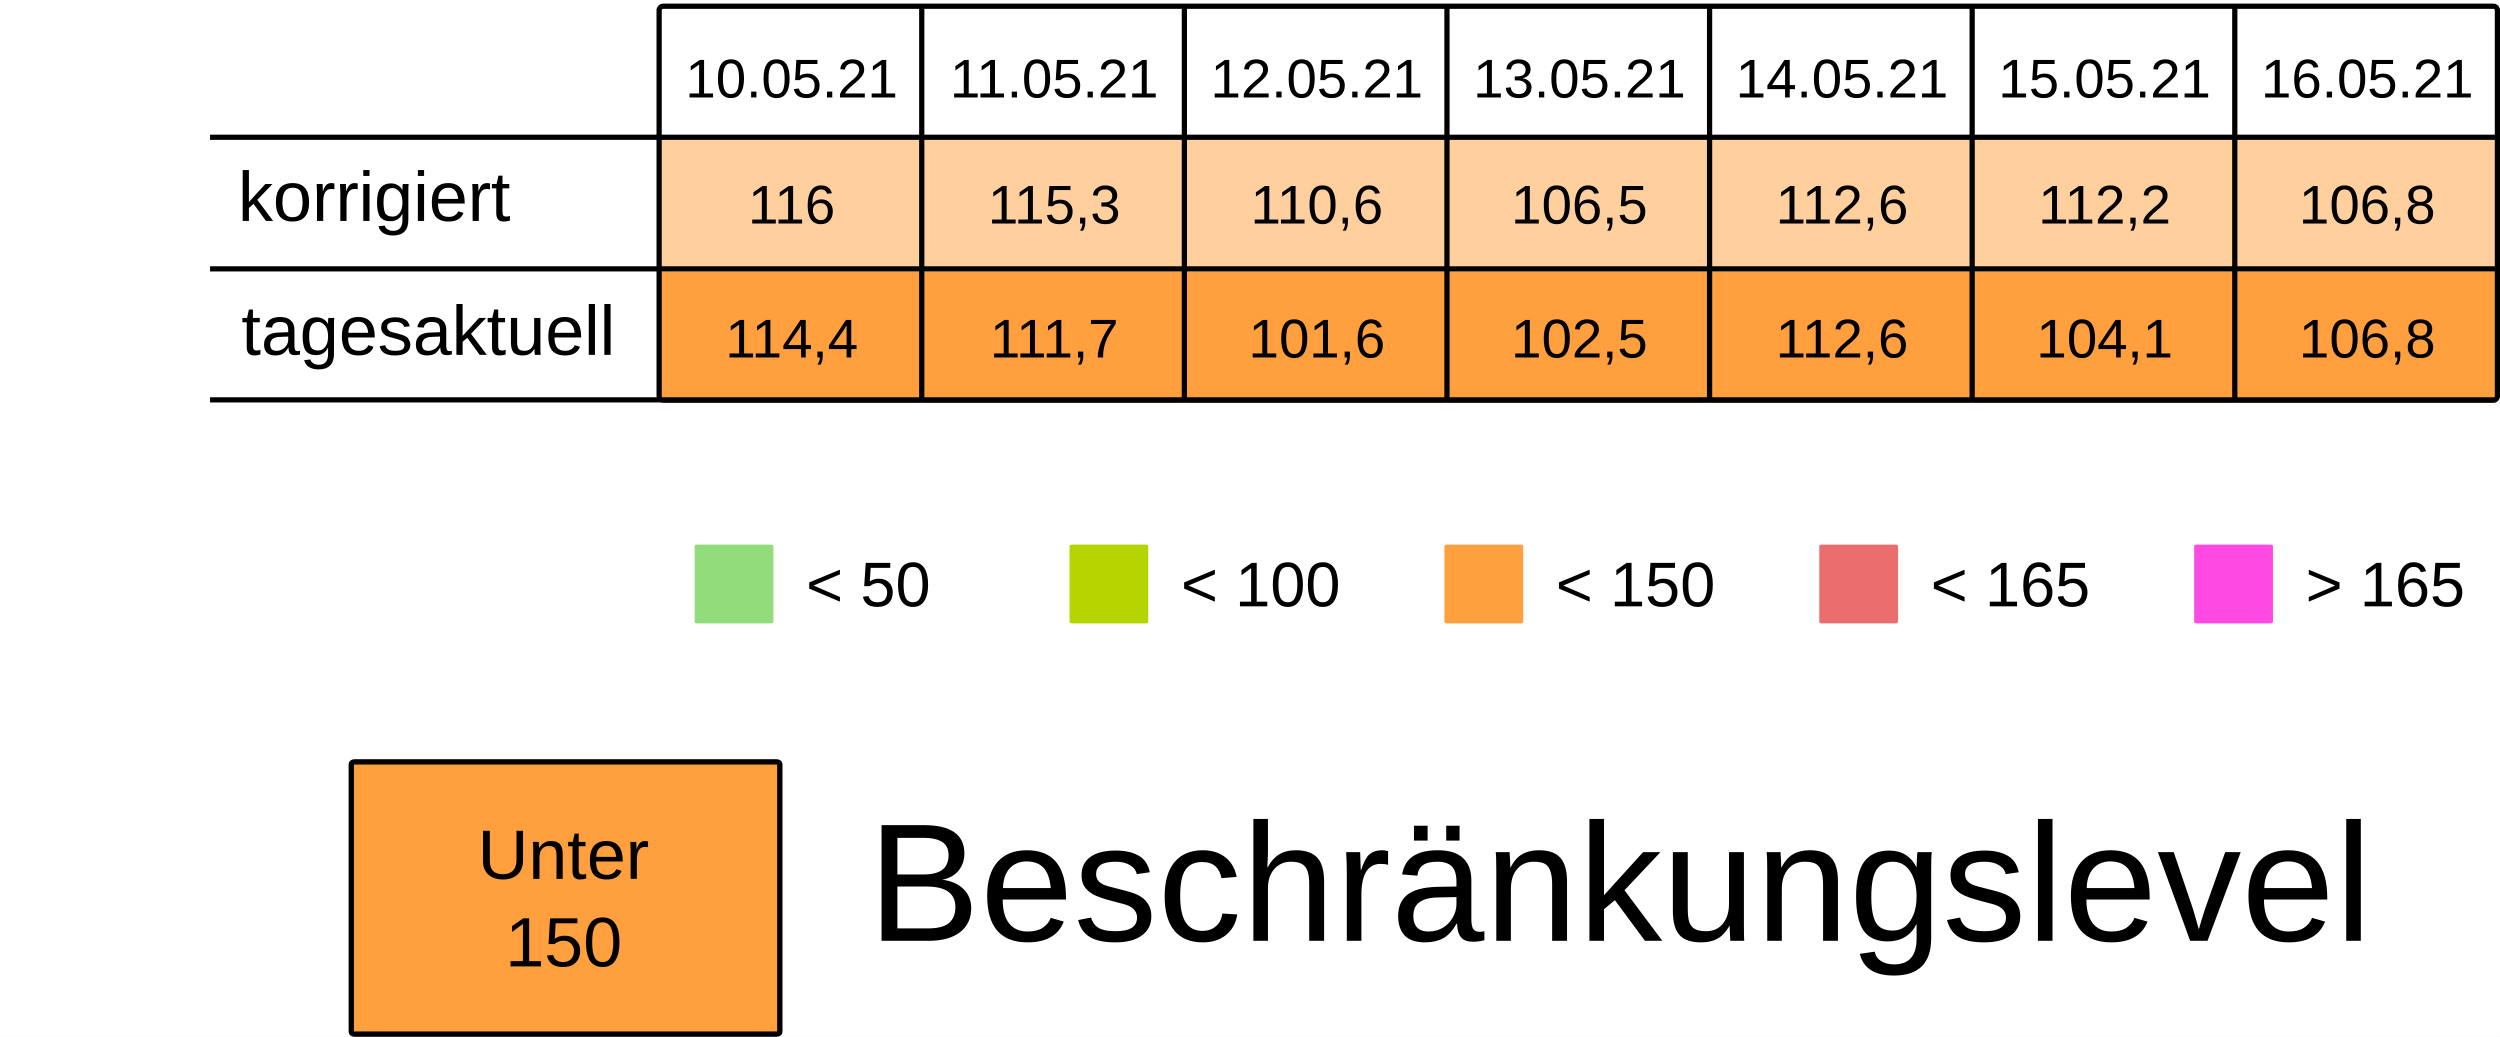
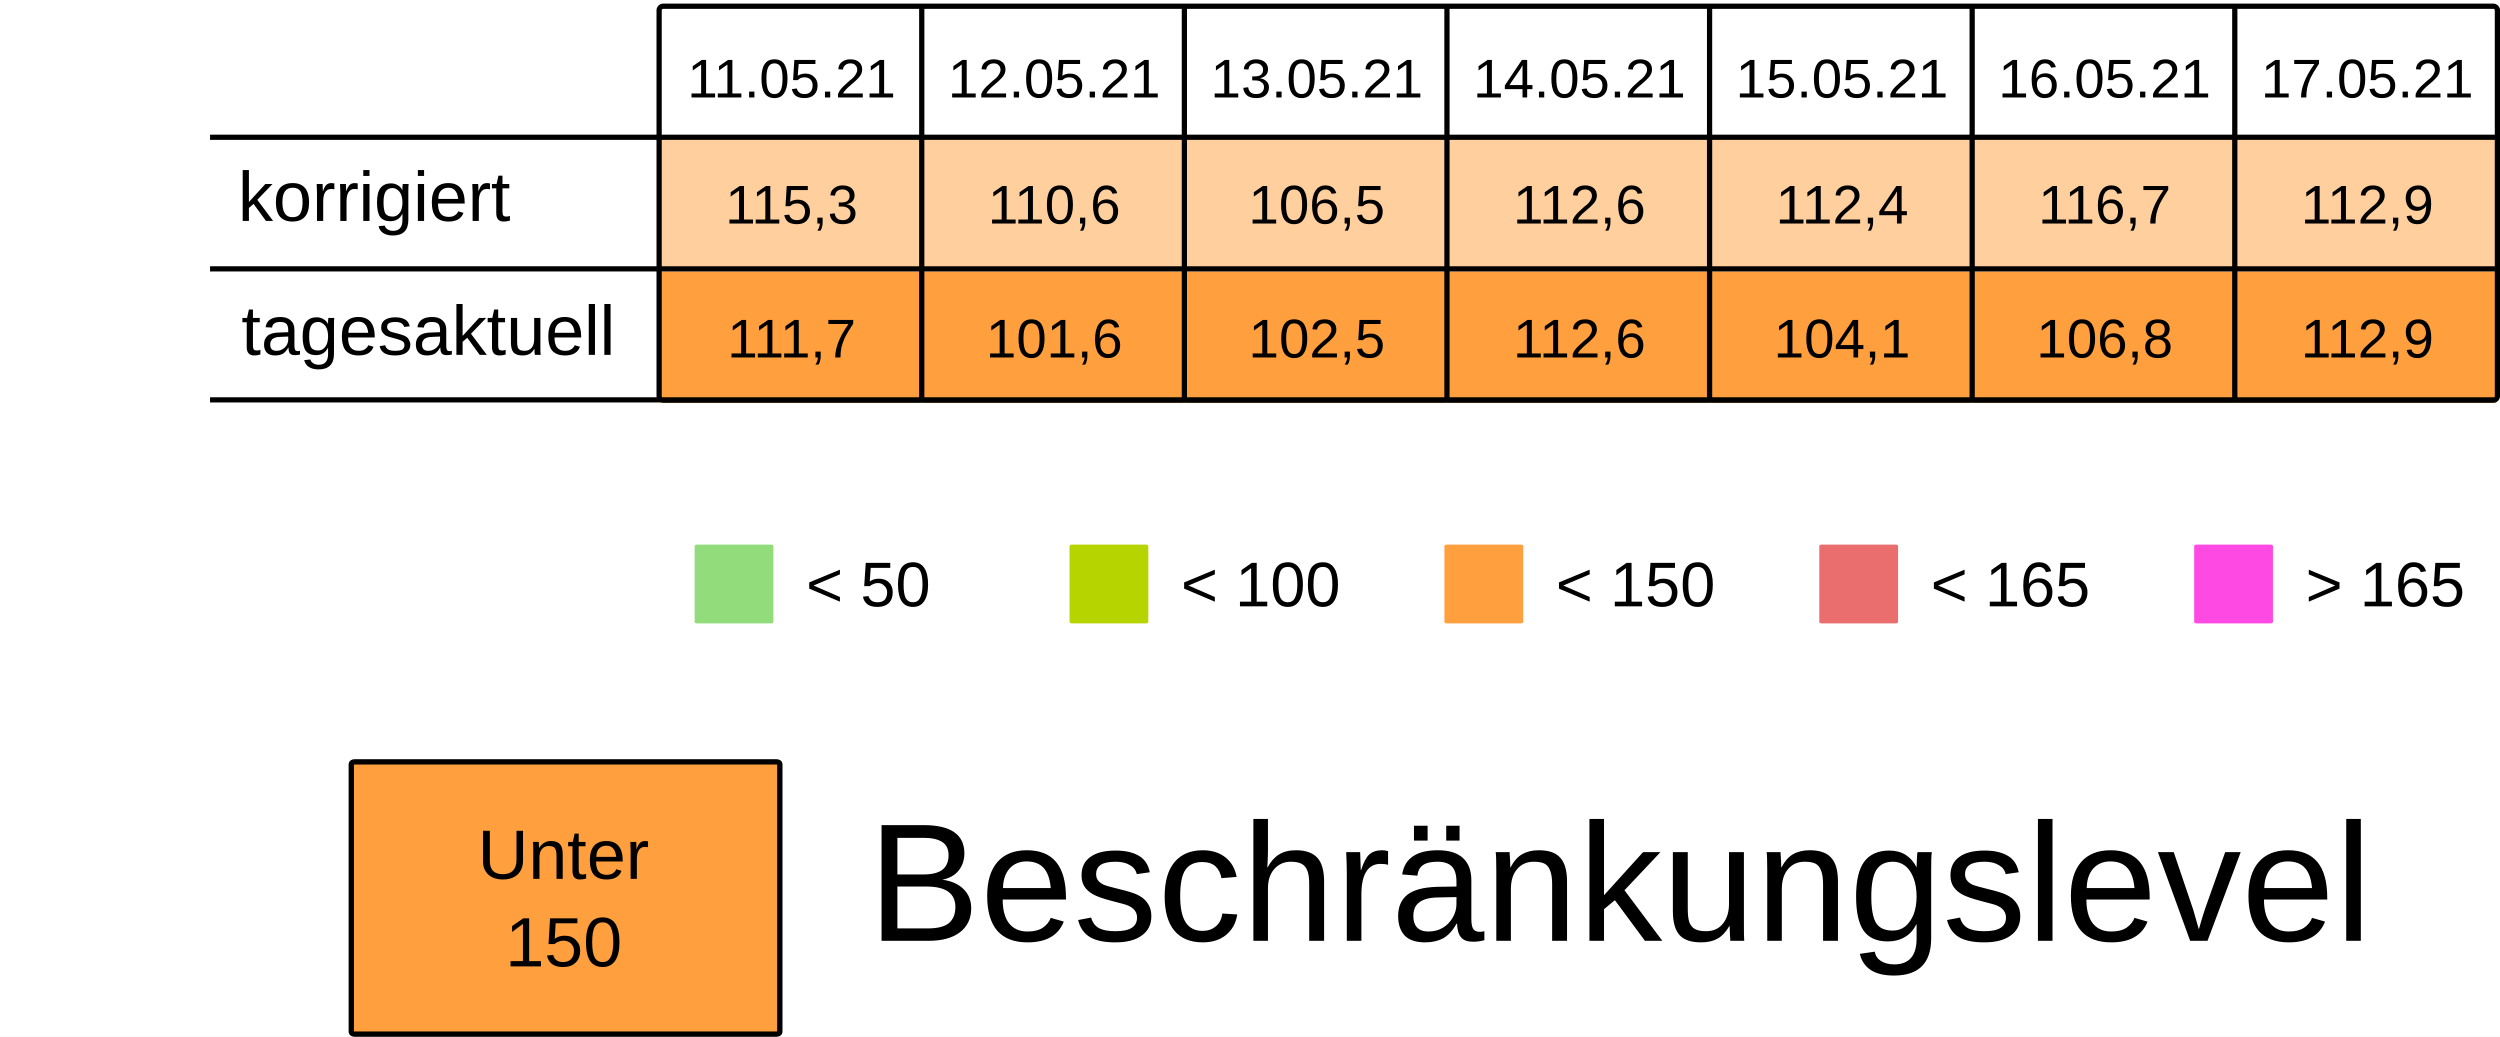
<svg xmlns="http://www.w3.org/2000/svg" viewBox="0 0 125.94 52.229" height="197.399" width="475.994">
  <rect width="100%" height="100%" x="-.001" fill="#fff" />
  <g transform="translate(-13.231 -25.355)">
    <rect ry=".106" rx=".169" y="32.284" x="46.434" height="6.615" width="13.229" fill="#ff9f3d7F" />
    <rect ry=".106" rx=".169" y="32.284" x="59.664" height="6.615" width="13.229" fill="#ff9f3d7F" />
    <rect ry=".106" rx=".169" y="32.284" x="72.893" height="6.615" width="13.229" fill="#ff9f3d7F" />
    <rect ry=".106" rx=".169" y="32.284" x="86.122" height="6.615" width="13.229" fill="#ff9f3d7F" />
    <rect ry=".106" rx=".169" y="32.284" x="99.351" height="6.615" width="13.229" fill="#ff9f3d7F" />
    <rect ry=".106" rx=".169" y="32.284" x="112.58" height="6.615" width="13.229" fill="#ff9f3d7F" />
    <rect ry=".106" rx=".169" y="32.284" x="125.809" height="6.615" width="13.229" fill="#ff9f3d7F" />
    <text y="30.266" x="53.113" style="line-height:125%;-inkscape-font-specification:Arial;text-align:center" font-weight="400" font-size="2.749" letter-spacing="0" word-spacing="0" font-family="Arial" text-anchor="middle" stroke-width=".064">
-       <tspan style="text-align:center" y="30.266" x="53.113">10.05.21</tspan>
+       <tspan style="text-align:center" y="30.266" x="53.113">11.05.21</tspan>
    </text>
    <text y="30.266" x="66.342" style="line-height:125%;-inkscape-font-specification:Arial;text-align:center" font-weight="400" font-size="2.749" letter-spacing="0" word-spacing="0" font-family="Arial" text-anchor="middle" stroke-width=".064">
-       <tspan style="text-align:center" y="30.266" x="66.342">11.05.21</tspan>
+       <tspan style="text-align:center" y="30.266" x="66.342">12.05.21</tspan>
    </text>
    <text y="30.266" x="79.571" style="line-height:125%;-inkscape-font-specification:Arial;text-align:center" font-weight="400" font-size="2.749" letter-spacing="0" word-spacing="0" font-family="Arial" text-anchor="middle" stroke-width=".064">
-       <tspan style="text-align:center" y="30.266" x="79.571">12.05.21</tspan>
+       <tspan style="text-align:center" y="30.266" x="79.571">13.05.21</tspan>
    </text>
    <text y="30.266" x="92.8" style="line-height:125%;-inkscape-font-specification:Arial;text-align:center" font-weight="400" font-size="2.749" letter-spacing="0" word-spacing="0" font-family="Arial" text-anchor="middle" stroke-width=".064">
-       <tspan style="text-align:center" y="30.266" x="92.8">13.05.21</tspan>
+       <tspan style="text-align:center" y="30.266" x="92.8">14.05.21</tspan>
    </text>
    <text y="30.266" x="106.029" style="line-height:125%;-inkscape-font-specification:Arial;text-align:center" font-weight="400" font-size="2.749" letter-spacing="0" word-spacing="0" font-family="Arial" text-anchor="middle" stroke-width=".064">
-       <tspan style="text-align:center" y="30.266" x="106.029">14.05.21</tspan>
+       <tspan style="text-align:center" y="30.266" x="106.029">15.05.21</tspan>
    </text>
    <text y="30.266" x="119.258" style="line-height:125%;-inkscape-font-specification:Arial;text-align:center" font-weight="400" font-size="2.749" letter-spacing="0" word-spacing="0" font-family="Arial" text-anchor="middle" stroke-width=".064">
-       <tspan style="text-align:center" y="30.266" x="119.258">15.05.21</tspan>
+       <tspan style="text-align:center" y="30.266" x="119.258">16.05.21</tspan>
    </text>
    <text y="30.266" x="132.488" style="line-height:125%;-inkscape-font-specification:Arial;text-align:center" font-weight="400" font-size="2.749" letter-spacing="0" word-spacing="0" font-family="Arial" text-anchor="middle" stroke-width=".064">
-       <tspan style="text-align:center" y="30.266" x="132.488">16.05.21</tspan>
+       <tspan style="text-align:center" y="30.266" x="132.488">17.05.21</tspan>
    </text>
    <text y="36.616" x="53.113" style="line-height:125%;-inkscape-font-specification:Arial;text-align:center" font-weight="400" font-size="2.749" letter-spacing="0" word-spacing="0" font-family="Arial" text-anchor="middle" stroke-width=".064">
-       <tspan style="text-align:center" y="36.616" x="53.113">116</tspan>
+       <tspan style="text-align:center" y="36.616" x="53.113">115,3</tspan>
    </text>
    <text y="36.616" x="66.342" style="line-height:125%;-inkscape-font-specification:Arial;text-align:center" font-weight="400" font-size="2.749" letter-spacing="0" word-spacing="0" font-family="Arial" text-anchor="middle" stroke-width=".064">
-       <tspan style="text-align:center" y="36.616" x="66.342">115,3</tspan>
+       <tspan style="text-align:center" y="36.616" x="66.342">110,6</tspan>
    </text>
    <text y="36.616" x="79.571" style="line-height:125%;-inkscape-font-specification:Arial;text-align:center" font-weight="400" font-size="2.749" letter-spacing="0" word-spacing="0" font-family="Arial" text-anchor="middle" stroke-width=".064">
-       <tspan style="text-align:center" y="36.616" x="79.571">110,6</tspan>
+       <tspan style="text-align:center" y="36.616" x="79.571">106,5</tspan>
    </text>
    <text y="36.616" x="92.8" style="line-height:125%;-inkscape-font-specification:Arial;text-align:center" font-weight="400" font-size="2.749" letter-spacing="0" word-spacing="0" font-family="Arial" text-anchor="middle" stroke-width=".064">
-       <tspan style="text-align:center" y="36.616" x="92.8">106,5</tspan>
+       <tspan style="text-align:center" y="36.616" x="92.8">112,6</tspan>
    </text>
    <text y="36.616" x="106.029" style="line-height:125%;-inkscape-font-specification:Arial;text-align:center" font-weight="400" font-size="2.749" letter-spacing="0" word-spacing="0" font-family="Arial" text-anchor="middle" stroke-width=".064">
-       <tspan style="text-align:center" y="36.616" x="106.029">112,6</tspan>
+       <tspan style="text-align:center" y="36.616" x="106.029">112,4</tspan>
    </text>
    <text y="36.616" x="119.258" style="line-height:125%;-inkscape-font-specification:Arial;text-align:center" font-weight="400" font-size="2.749" letter-spacing="0" word-spacing="0" font-family="Arial" text-anchor="middle" stroke-width=".064">
-       <tspan style="text-align:center" y="36.616" x="119.258">112,2</tspan>
+       <tspan style="text-align:center" y="36.616" x="119.258">116,7</tspan>
    </text>
    <text y="36.616" x="132.488" style="line-height:125%;-inkscape-font-specification:Arial;text-align:center" font-weight="400" font-size="2.749" letter-spacing="0" word-spacing="0" font-family="Arial" text-anchor="middle" stroke-width=".064">
-       <tspan style="text-align:center" y="36.616" x="132.488">106,8</tspan>
+       <tspan style="text-align:center" y="36.616" x="132.488">112,9</tspan>
    </text>
    <rect ry=".071" rx=".12" y="52.79" x="48.224" height="3.969" width="3.969" fill="#92dc7c" />
    <text y="55.896" x="53.84" style="line-height:125%;-inkscape-font-specification:Arial" font-weight="400" font-size="3.175" letter-spacing="0" word-spacing="0" font-family="Arial" stroke-width=".265">
      <tspan y="55.896" x="53.84">&lt; 50</tspan>
    </text>
    <rect ry=".071" rx=".12" y="52.79" x="67.11" height="3.969" width="3.969" fill="#B5D400" />
    <text y="55.896" x="72.726" style="line-height:125%;-inkscape-font-specification:Arial" font-weight="400" font-size="3.175" letter-spacing="0" word-spacing="0" font-family="Arial" stroke-width=".265">
      <tspan y="55.896" x="72.726">&lt; 100</tspan>
    </text>
    <rect ry=".071" rx=".12" y="52.79" x="104.88" height="3.969" width="3.969" fill="#ea6e6e" />
    <text y="55.896" x="110.496" style="line-height:125%;-inkscape-font-specification:Arial" font-weight="400" font-size="3.175" letter-spacing="0" word-spacing="0" font-family="Arial" stroke-width=".265">
      <tspan y="55.896" x="110.496">&lt; 165</tspan>
    </text>
    <rect ry=".071" rx=".12" y="52.79" x="123.765" height="3.969" width="3.969" fill="#FF49E3" />
    <text y="55.896" x="129.381" style="line-height:125%;-inkscape-font-specification:Arial" font-weight="400" font-size="3.175" letter-spacing="0" word-spacing="0" font-family="Arial" stroke-width=".265">
      <tspan y="55.896" x="129.381">&gt; 165</tspan>
    </text>
    <rect ry=".071" rx=".12" y="52.79" x="85.995" height="3.969" width="3.969" fill="#ff9f3d" />
    <text y="55.896" x="91.61" style="line-height:125%;-inkscape-font-specification:Arial" font-weight="400" font-size="3.175" letter-spacing="0" word-spacing="0" font-family="Arial" stroke-width=".265">
      <tspan y="55.896" x="91.61">&lt; 150</tspan>
    </text>
    <rect ry=".106" rx=".169" y="39.031" x="46.435" height="6.615" width="13.229" fill="#ff9f3d" />
    <rect ry=".106" rx=".169" y="39.031" x="59.665" height="6.615" width="13.229" fill="#ff9f3d" />
    <rect ry=".106" rx=".169" y="39.031" x="72.894" height="6.615" width="13.229" fill="#ff9f3d" />
    <rect ry=".106" rx=".169" y="39.031" x="86.123" height="6.615" width="13.229" fill="#ff9f3d" />
    <rect ry=".106" rx=".169" y="39.031" x="99.352" height="6.615" width="13.229" fill="#ff9f3d" />
    <rect ry=".106" rx=".169" y="39.031" x="112.581" height="6.615" width="13.229" fill="#ff9f3d" />
    <rect ry=".106" rx=".169" y="39.031" x="125.81" height="6.615" width="13.229" fill="#ff9f3d" />
    <text y="43.363" x="53.114" style="line-height:125%;-inkscape-font-specification:Arial;text-align:center" font-weight="400" font-size="2.749" letter-spacing="0" word-spacing="0" font-family="Arial" text-anchor="middle" stroke-width=".064">
-       <tspan style="text-align:center" y="43.363" x="53.114">114,4</tspan>
+       <tspan style="text-align:center" y="43.363" x="53.114">111,7</tspan>
    </text>
    <text y="43.363" x="66.343" style="line-height:125%;-inkscape-font-specification:Arial;text-align:center" font-weight="400" font-size="2.749" letter-spacing="0" word-spacing="0" font-family="Arial" text-anchor="middle" stroke-width=".064">
-       <tspan style="text-align:center" y="43.363" x="66.343">111,7</tspan>
+       <tspan style="text-align:center" y="43.363" x="66.343">101,6</tspan>
    </text>
    <text y="43.363" x="79.572" style="line-height:125%;-inkscape-font-specification:Arial;text-align:center" font-weight="400" font-size="2.749" letter-spacing="0" word-spacing="0" font-family="Arial" text-anchor="middle" stroke-width=".064">
-       <tspan style="text-align:center" y="43.363" x="79.572">101,6</tspan>
+       <tspan style="text-align:center" y="43.363" x="79.572">102,5</tspan>
    </text>
    <text y="43.363" x="92.801" style="line-height:125%;-inkscape-font-specification:Arial;text-align:center" font-weight="400" font-size="2.749" letter-spacing="0" word-spacing="0" font-family="Arial" text-anchor="middle" stroke-width=".064">
-       <tspan style="text-align:center" y="43.363" x="92.801">102,5</tspan>
+       <tspan style="text-align:center" y="43.363" x="92.801">112,6</tspan>
    </text>
    <text y="43.363" x="106.03" style="line-height:125%;-inkscape-font-specification:Arial;text-align:center" font-weight="400" font-size="2.749" letter-spacing="0" word-spacing="0" font-family="Arial" text-anchor="middle" stroke-width=".064">
-       <tspan style="text-align:center" y="43.363" x="106.03">112,6</tspan>
+       <tspan style="text-align:center" y="43.363" x="106.03">104,1</tspan>
    </text>
    <text y="43.363" x="119.259" style="line-height:125%;-inkscape-font-specification:Arial;text-align:center" font-weight="400" font-size="2.749" letter-spacing="0" word-spacing="0" font-family="Arial" text-anchor="middle" stroke-width=".064">
-       <tspan style="text-align:center" y="43.363" x="119.259">104,1</tspan>
+       <tspan style="text-align:center" y="43.363" x="119.259">106,8</tspan>
    </text>
    <text y="43.363" x="132.489" style="line-height:125%;-inkscape-font-specification:Arial;text-align:center" font-weight="400" font-size="2.749" letter-spacing="0" word-spacing="0" font-family="Arial" text-anchor="middle" stroke-width=".064">
-       <tspan style="text-align:center" y="43.363" x="132.489">106,8</tspan>
+       <tspan style="text-align:center" y="43.363" x="132.489">112,9</tspan>
    </text>
    <text style="line-height:125%;-inkscape-font-specification:Arial" x="25.224" y="36.483" font-weight="400" font-size="3.528" font-family="Arial" letter-spacing="0" word-spacing="0" stroke-width=".265">
      <tspan x="25.224" y="36.483">korrigiert</tspan>
    </text>
    <text style="line-height:125%;-inkscape-font-specification:Arial" x="25.396" y="43.23" font-weight="400" font-size="3.528" font-family="Arial" letter-spacing="0" word-spacing="0" stroke-width=".265">
      <tspan x="25.396" y="43.23">tagesaktuell</tspan>
    </text>
    <path d="M59.665 25.802v19.844zm13.23 0v19.844zm13.228 0v19.844zm13.23 0v19.844zm13.228 0v19.844zm13.23 0v19.844zM23.812 32.27h115.096zm0 6.629h115.096zm0 6.6h115.096zm22.823-19.83h92.206c.11 0 .2.09.2.2v19.445a.2.2 0 01-.2.2H46.635a.2.2 0 01-.2-.2V25.869c0-.11.089-.2.2-.2z" fill="none" stroke="#000" stroke-width=".264" />
    <rect ry=".108" rx=".169" y="63.735" x="30.927" height="13.715" width="21.588" fill="#ff9f3d" stroke-miterlimit="0" stroke="#000" stroke-width=".269" />
    <text y="69.629" x="41.626" style="line-height:125%;-inkscape-font-specification:Arial;text-align:center" font-weight="400" font-size="3.528" letter-spacing="0" word-spacing="0" font-family="Arial" text-anchor="middle" stroke-width=".265">
      <tspan style="text-align:center" y="69.629" x="42.1">Unter</tspan>
      <tspan style="text-align:center" y="74.038" x="41.626">150</tspan>
    </text>
    <text style="line-height:125%;-inkscape-font-specification:Arial" x="56.955" y="72.75" font-weight="400" font-size="8.467" font-family="Arial" letter-spacing="0" word-spacing="0" stroke-width=".265">
      <tspan x="56.955" y="72.75">Beschränkungslevel</tspan>
    </text>
  </g>
</svg>
